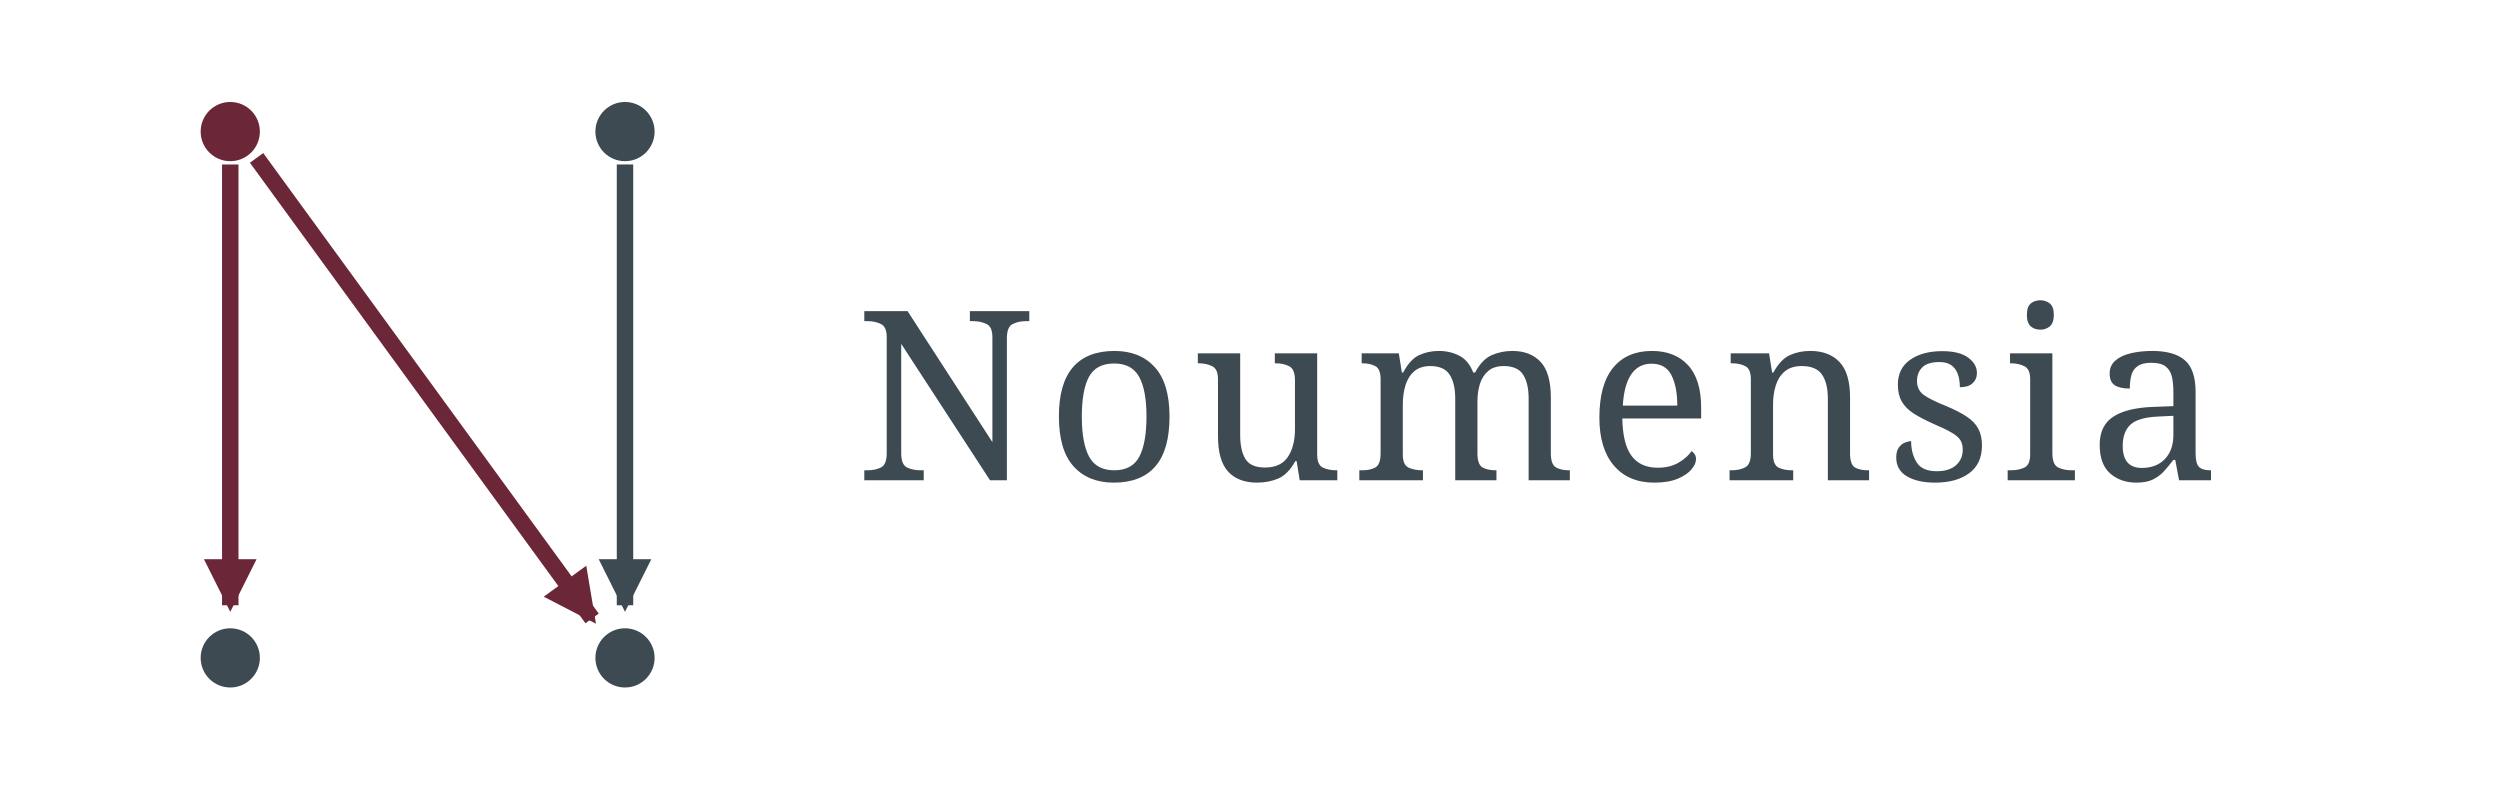
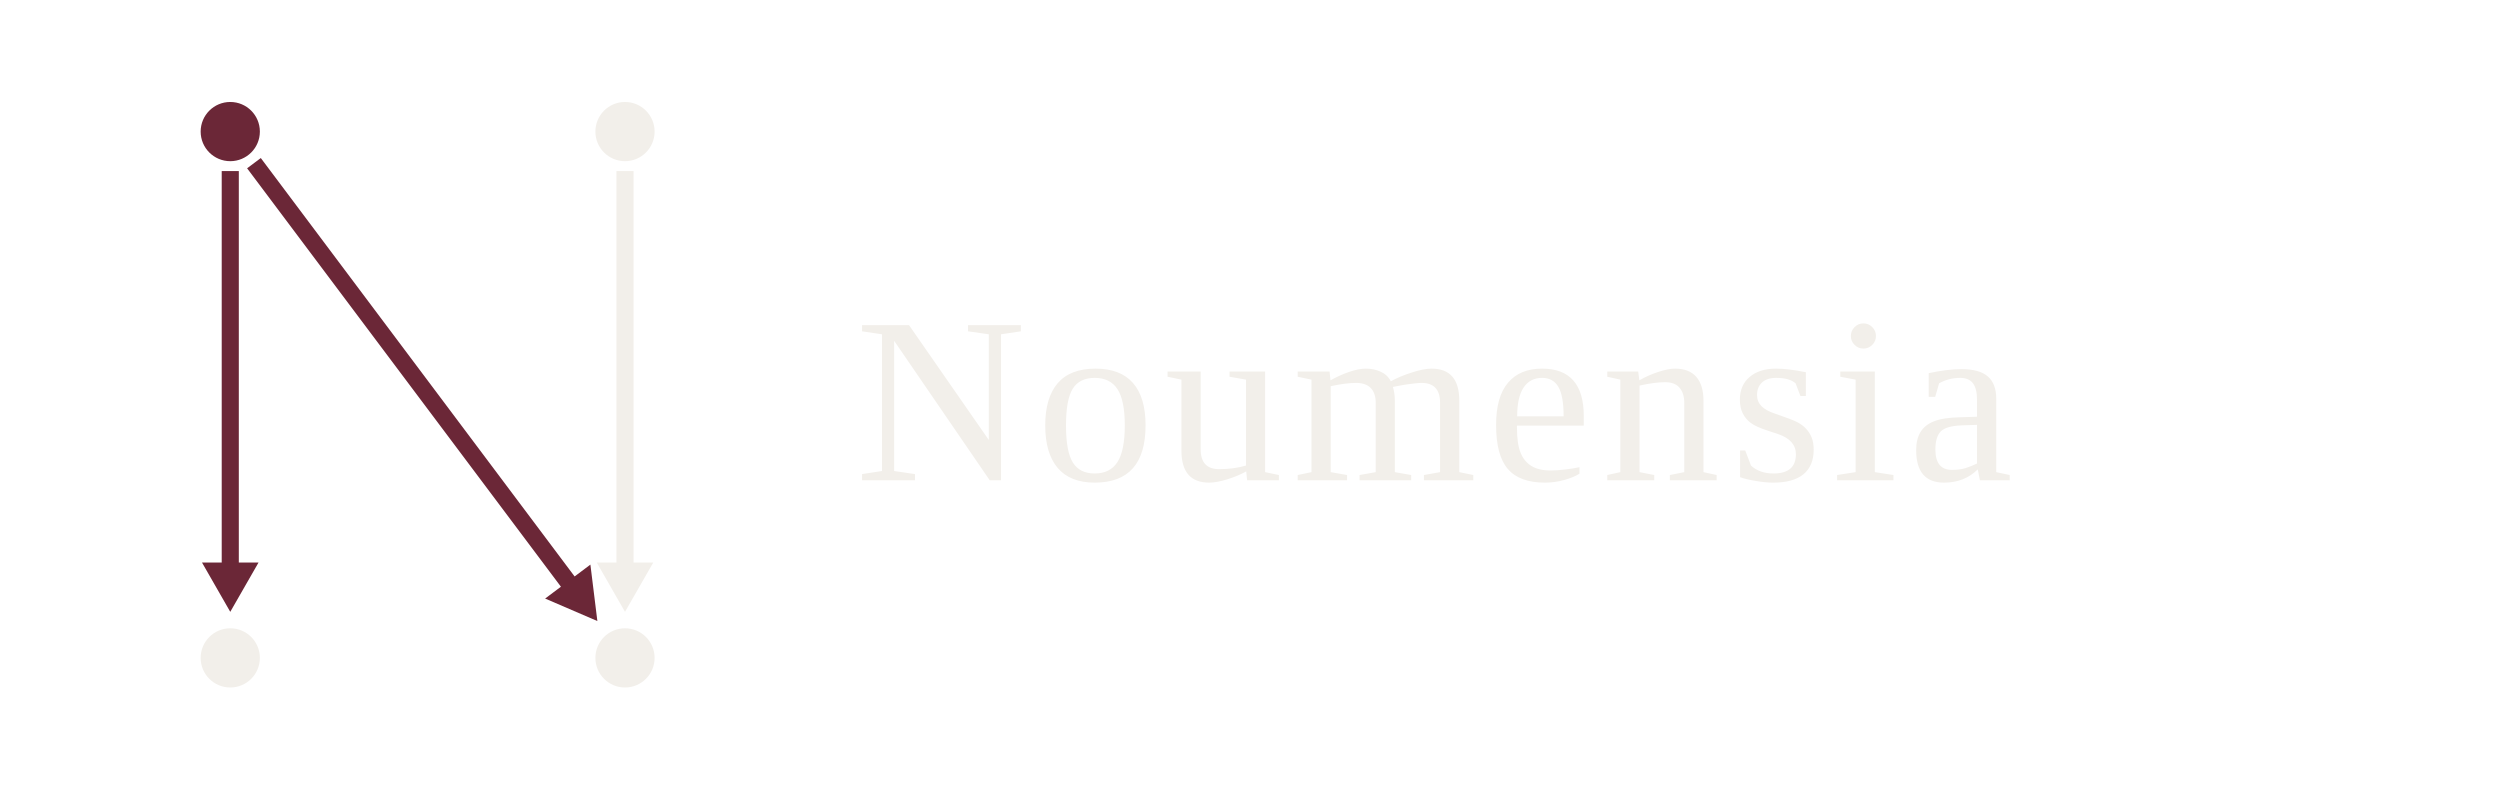
<svg xmlns="http://www.w3.org/2000/svg" viewBox="0 0 380 120" width="380" height="120" role="img" aria-label="Noumensia">
-   <defs>
-     <marker id="noum-arrow-ardoise-hl" viewBox="0 0 8 8" refX="7" refY="4" markerWidth="8" markerHeight="8" orient="auto" markerUnits="userSpaceOnUse">
-       <path d="M 0 0 L 8 4 L 0 8 z" fill="#3D4A52" />
-     </marker>
-     <marker id="noum-arrow-bordeaux-hl" viewBox="0 0 8 8" refX="7" refY="4" markerWidth="8" markerHeight="8" orient="auto" markerUnits="userSpaceOnUse">
-       <path d="M 0 0 L 8 4 L 0 8 z" fill="#6B2737" />
-     </marker>
-   </defs>
-   <g transform="translate(15,0)">
-     <line x1="20" y1="25" x2="20" y2="92" stroke="#6B2737" stroke-width="2.5" marker-end="url(#noum-arrow-bordeaux-hl)" />
-     <line x1="24" y1="24" x2="75" y2="94" stroke="#6B2737" stroke-width="2.5" marker-end="url(#noum-arrow-bordeaux-hl)" />
-     <line x1="80" y1="25" x2="80" y2="92" stroke="#3D4A52" stroke-width="2.5" marker-end="url(#noum-arrow-ardoise-hl)" />
-     <circle cx="20" cy="20" r="4.5" fill="#6B2737" />
-     <circle cx="80" cy="20" r="4.5" fill="#3D4A52" />
-     <circle cx="20" cy="100" r="4.5" fill="#3D4A52" />
-     <circle cx="80" cy="100" r="4.5" fill="#3D4A52" />
+   <g>
+     <g transform="translate(15,0)">
+       <path d="M 18.700,26.000 L 18.700,85.500 L 15.700,85.500 L 20.000,93.000 L 24.300,85.500 L 21.300,85.500 L 21.300,26.000 Z" fill="#6B2737" />
+       <path d="M 22.560,25.580 L 70.260,89.180 L 67.860,90.980 L 75.800,94.400 L 74.740,85.820 L 72.340,87.620 L 24.640,24.020 Z" fill="#6B2737" />
+       <path d="M 78.700,26.000 L 78.700,85.500 L 75.700,85.500 L 80.000,93.000 L 84.300,85.500 L 81.300,85.500 L 81.300,26.000 Z" fill="#F2EFEA" />
+       <circle cx="20.0" cy="20.0" r="4.5" fill="#6B2737" />
+       <circle cx="80.0" cy="20.0" r="4.5" fill="#F2EFEA" />
+       <circle cx="20.0" cy="100.0" r="4.5" fill="#F2EFEA" />
+       <circle cx="80.0" cy="100.0" r="4.5" fill="#F2EFEA" />
+     </g>
+     <text x="130" y="73" font-family="'Newsreader', 'Liberation Serif', serif" font-weight="500" font-size="36" letter-spacing="1.5" fill="#F2EFEA" text-anchor="start">Noumensia</text>
  </g>
-   <text x="130" y="73" font-family="'Newsreader', serif" font-weight="500" font-size="36" letter-spacing="1.5" fill="#3D4A52" text-anchor="start">Noumensia</text>
</svg>
